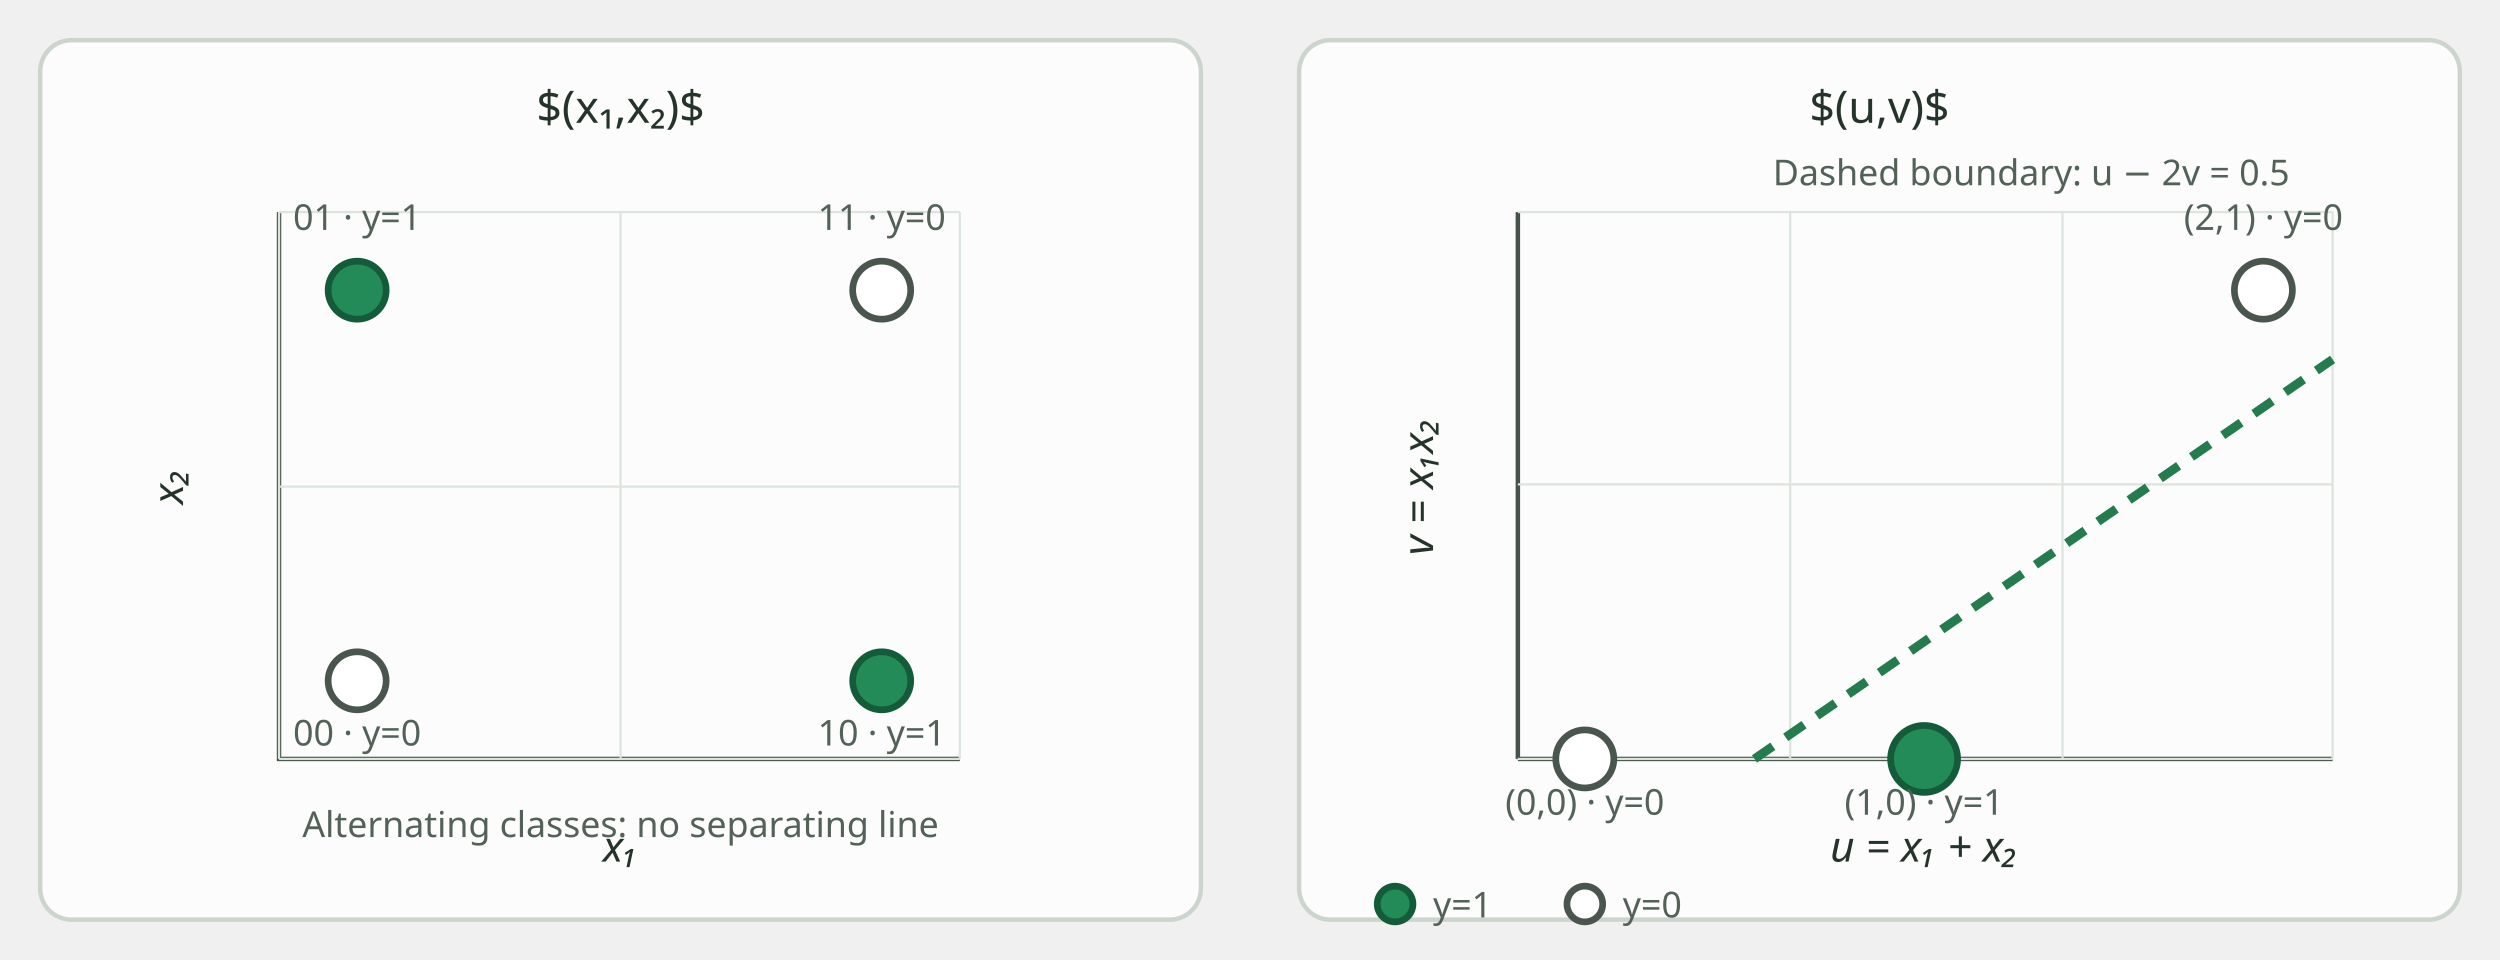
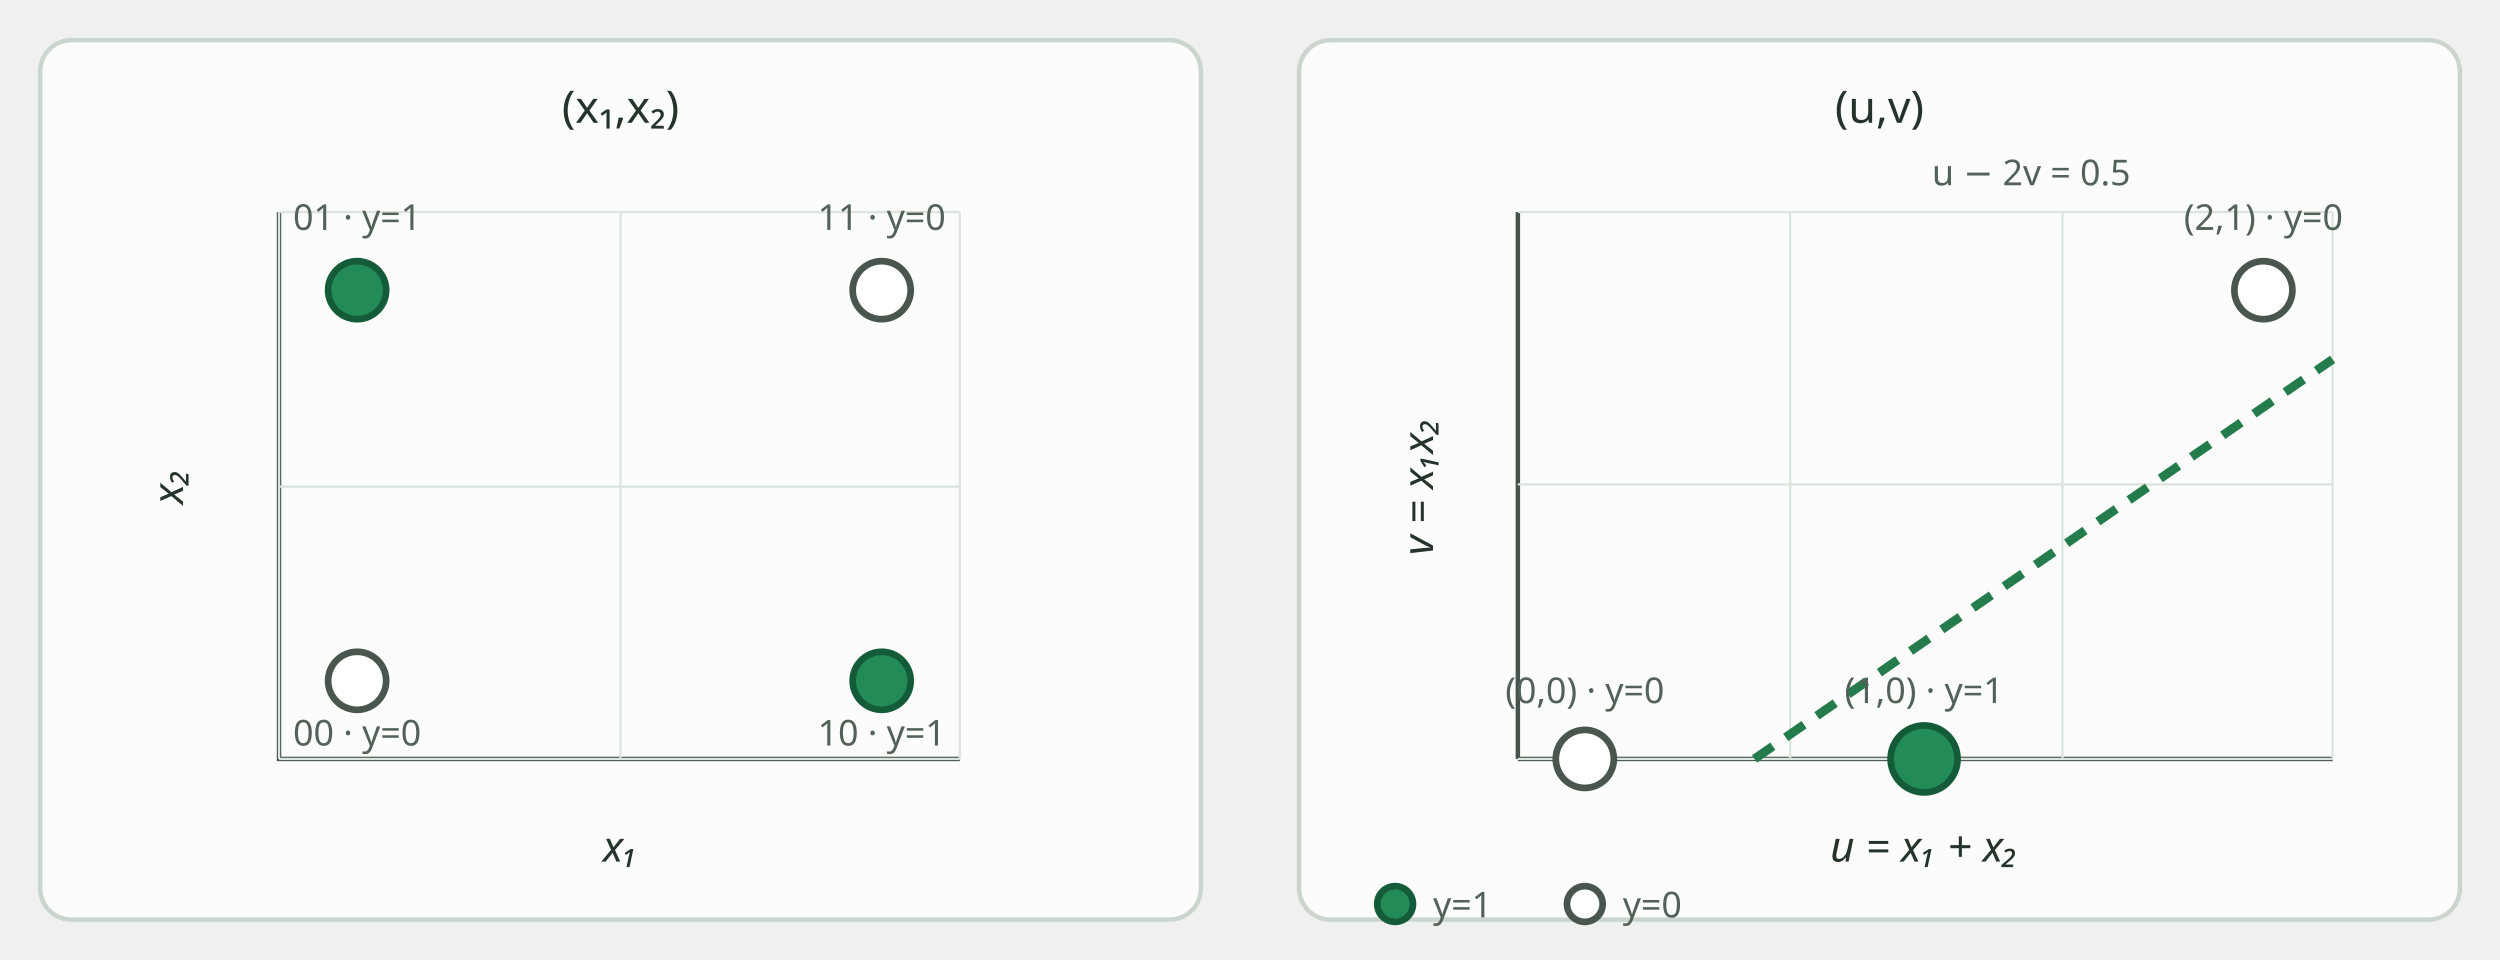
<svg xmlns="http://www.w3.org/2000/svg" viewBox="0 0 1120 430" role="img" aria-labelledby="title desc">
  <defs>
    <style>
      .panel{fill:#fbfcfb;stroke:#cbd5ce;stroke-width:2}
      .axis{stroke:#46534a;stroke-width:2;fill:none}
      .grid{stroke:#dce4de;stroke-width:1}
      .boundary{stroke:#247b4b;stroke-width:4;stroke-dasharray:10 7;fill:none}
      .positive{fill:#238b57;stroke:#145b39;stroke-width:3}
      .negative{fill:#ffffff;stroke:#49564d;stroke-width:3}
      .label{font: 20px sans-serif;fill:#25342a}
      .small{font: 16px sans-serif;fill:#536258}
      .math{font: italic 19px sans-serif;fill:#25342a}
    </style>
  </defs>
  <rect x="18" y="18" width="520" height="394" rx="14" class="panel" />
  <rect x="582" y="18" width="520" height="394" rx="14" class="panel" />
-   <text x="278" y="55" text-anchor="middle" class="label">$(x₁,x₂)$</text>
-   <text x="842" y="55" text-anchor="middle" class="label">$(u,v)$</text>
+   <text x="278" y="55" text-anchor="middle" class="label">(x₁,x₂)</text>
+   <text x="842" y="55" text-anchor="middle" class="label">(u,v)</text>
  <path d="M125 95 V340 H430" class="axis" />
  <path d="M125 95 H430 M125 218 H430 M125 340 H430 M125 95 V340 M278 95 V340 M430 95 V340" class="grid" />
  <text x="278" y="386" text-anchor="middle" class="math">x₁</text>
  <text x="82" y="218" text-anchor="middle" class="math" transform="rotate(-90 82 218)">x₂</text>
  <circle cx="160" cy="305" r="13" class="negative" />
  <circle cx="395" cy="305" r="13" class="positive" />
  <circle cx="160" cy="130" r="13" class="positive" />
  <circle cx="395" cy="130" r="13" class="negative" />
  <text x="160" y="334" text-anchor="middle" class="small">00 · y=0</text>
  <text x="395" y="334" text-anchor="middle" class="small">10 · y=1</text>
  <text x="160" y="103" text-anchor="middle" class="small">01 · y=1</text>
  <text x="395" y="103" text-anchor="middle" class="small">11 · y=0</text>
-   <text x="278" y="375" text-anchor="middle" class="small">Alternating classes: no separating line</text>
  <path d="M680 340 V95 M680 340 H1045" class="axis" />
  <path d="M680 340 H1045 M680 217 H1045 M680 95 H1045 M802 95 V340 M924 95 V340 M1045 95 V340" class="grid" />
  <text x="862" y="386" text-anchor="middle" class="math">u = x₁ + x₂</text>
  <text x="642" y="218" text-anchor="middle" class="math" transform="rotate(-90 642 218)">v = x₁x₂</text>
  <path d="M786 340 L1045 161" class="boundary" />
  <circle cx="710" cy="340" r="13" class="negative" />
  <circle cx="862" cy="340" r="15" class="positive" />
  <circle cx="1014" cy="130" r="13" class="negative" />
-   <text x="710" y="365" text-anchor="middle" class="small">(0,0) · y=0</text>
-   <text x="862" y="365" text-anchor="middle" class="small">(1,0) · y=1</text>
+   <text x="710" y="315" text-anchor="middle" class="small">(0,0) · y=0</text>
+   <text x="862" y="315" text-anchor="middle" class="small">(1,0) · y=1</text>
  <text x="1014" y="103" text-anchor="middle" class="small">(2,1) · y=0</text>
-   <text x="910" y="83" text-anchor="middle" class="small">Dashed boundary: u − 2v = 0.5</text>
+   <text x="910" y="83" text-anchor="middle" class="small">u − 2v = 0.5</text>
  <circle cx="625" cy="405" r="8" class="positive" />
  <text x="642" y="411" class="small">y=1</text>
  <circle cx="710" cy="405" r="8" class="negative" />
  <text x="727" y="411" class="small">y=0</text>
</svg>
